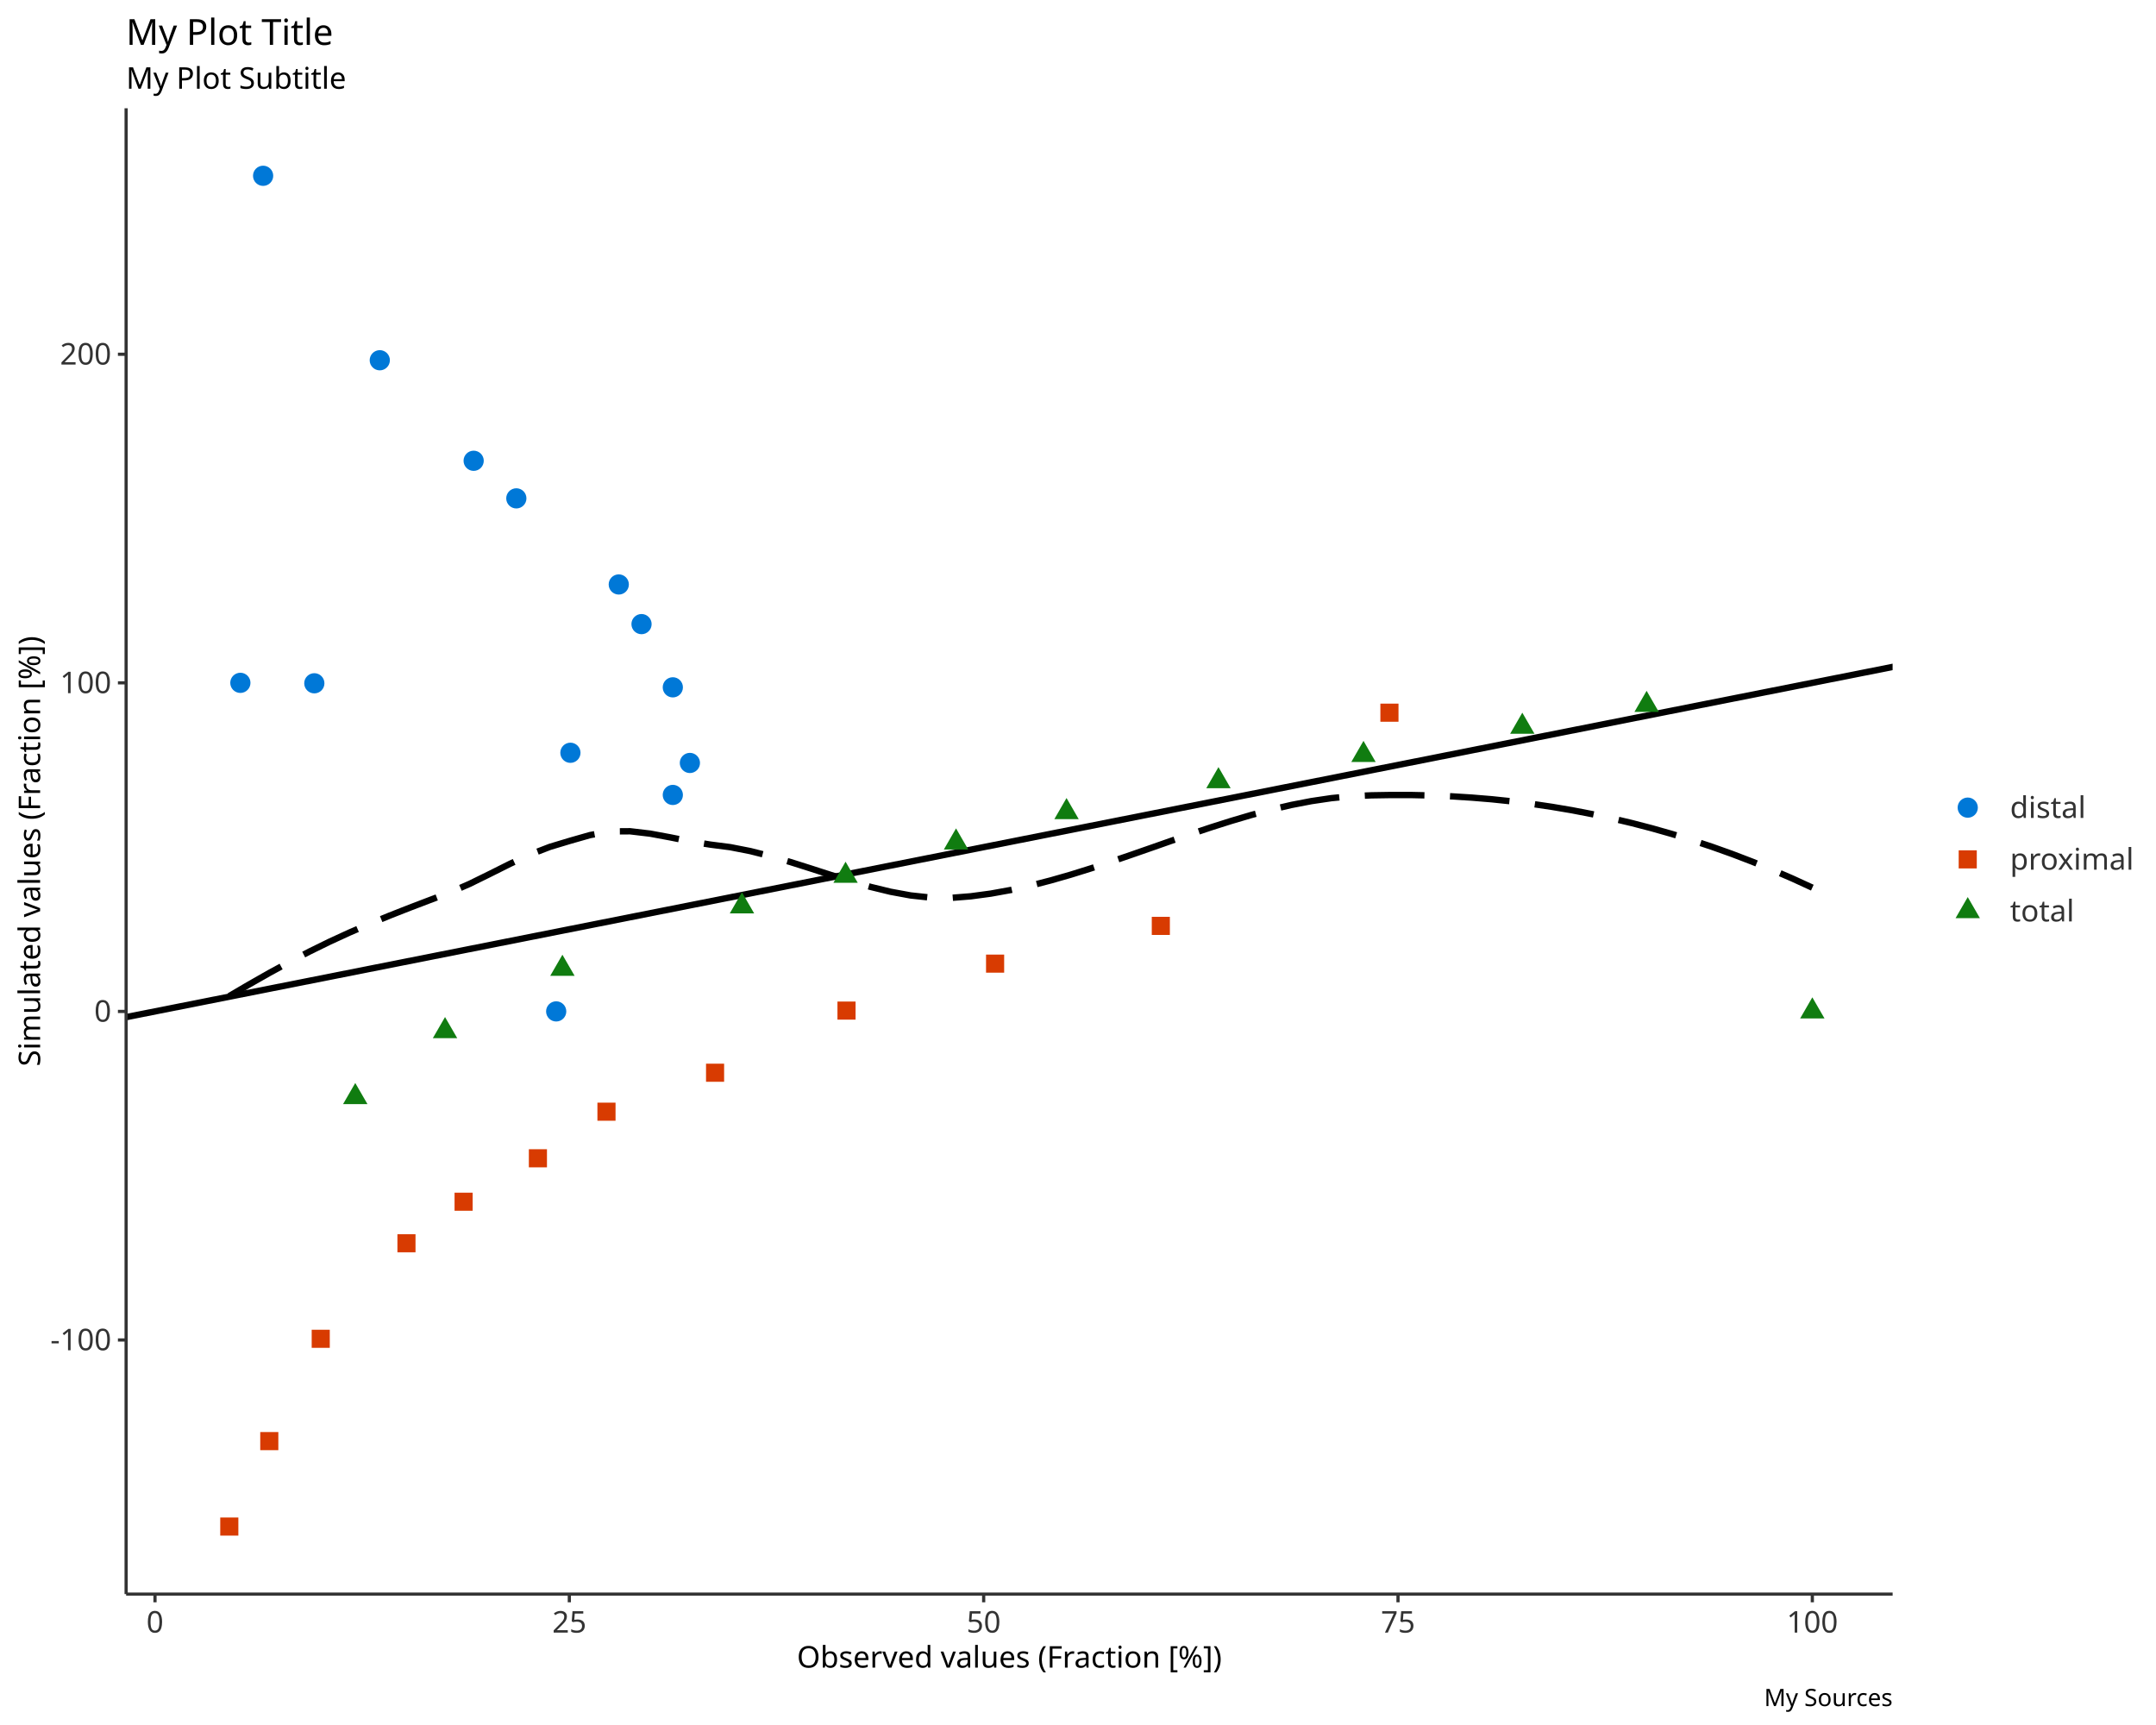
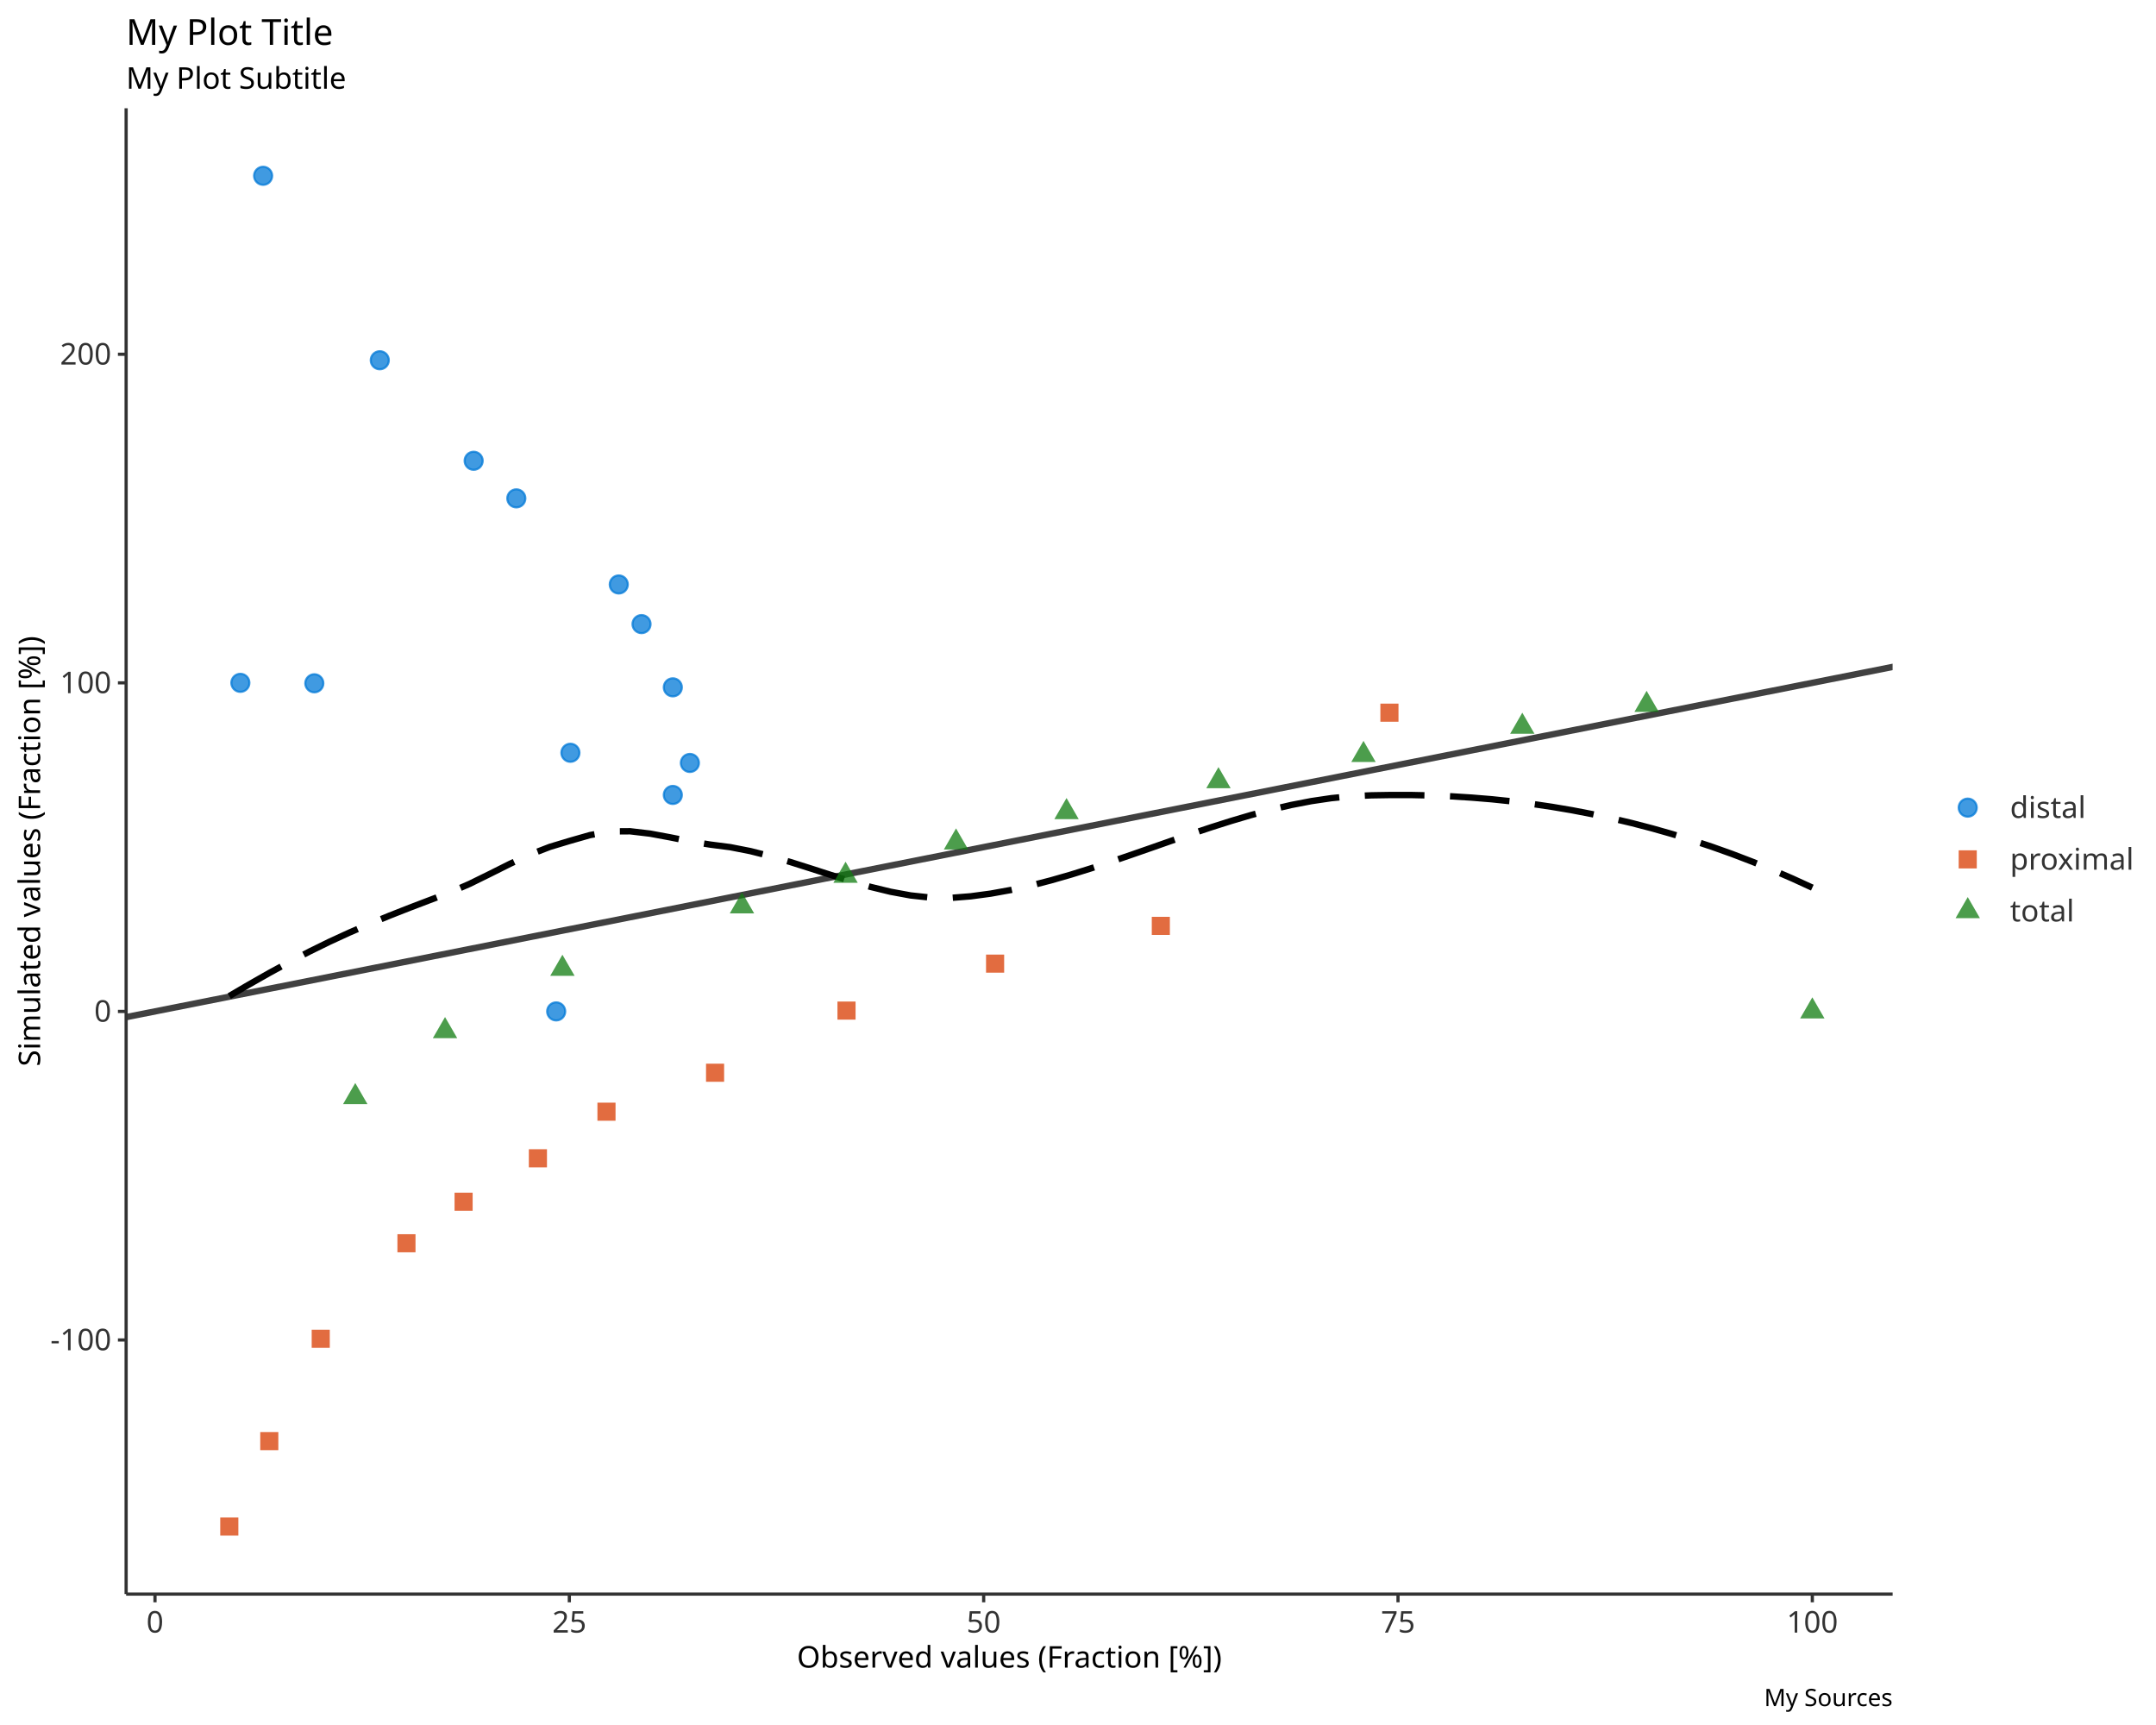
<svg xmlns="http://www.w3.org/2000/svg" class="svglite" data-engine-version="2.0" width="720.00pt" height="576.00pt" viewBox="0 0 720.00 576.00">
  <defs>
    <style type="text/css">
    .svglite line, .svglite polyline, .svglite polygon, .svglite path, .svglite rect, .svglite circle {
      fill: none;
      stroke: #000000;
      stroke-linecap: round;
      stroke-linejoin: round;
      stroke-miterlimit: 10.00;
    }
  </style>
  </defs>
  <rect width="100%" height="100%" style="stroke: none; fill: #FFFFFF;" />
  <defs>
    <clipPath id="cpMC4wMHw3MjAuMDB8MC4wMHw1NzYuMDA=">
      <rect x="0.00" y="0.00" width="720.00" height="576.00" />
    </clipPath>
  </defs>
  <g clip-path="url(#cpMC4wMHw3MjAuMDB8MC4wMHw1NzYuMDA=)">
    <rect x="0.00" y="0.00" width="720.00" height="576.00" style="stroke-width: 1.07; stroke: none; fill: #FFFFFF;" />
  </g>
  <defs>
    <clipPath id="cpNDIuMTJ8NjMyLjA1fDM2LjE1fDUzMi4yOQ==">
      <rect x="42.12" y="36.15" width="589.92" height="496.14" />
    </clipPath>
  </defs>
  <g clip-path="url(#cpNDIuMTJ8NjMyLjA1fDM2LjE1fDUzMi4yOQ==)">
    <rect x="42.12" y="36.15" width="589.92" height="496.14" style="stroke-width: 1.07; stroke: none; fill: #FFFFFF;" />
    <polyline points="42.12,502.29 632.05,502.29 " style="stroke-width: 0.53; stroke: #FFFFFF; stroke-linecap: butt;" />
    <polyline points="42.12,392.58 632.05,392.58 " style="stroke-width: 0.53; stroke: #FFFFFF; stroke-linecap: butt;" />
    <polyline points="42.12,282.86 632.05,282.86 " style="stroke-width: 0.53; stroke: #FFFFFF; stroke-linecap: butt;" />
    <polyline points="42.12,173.15 632.05,173.15 " style="stroke-width: 0.53; stroke: #FFFFFF; stroke-linecap: butt;" />
    <polyline points="42.12,63.44 632.05,63.44 " style="stroke-width: 0.53; stroke: #FFFFFF; stroke-linecap: butt;" />
    <polyline points="120.95,532.29 120.95,36.15 " style="stroke-width: 0.53; stroke: #FFFFFF; stroke-linecap: butt;" />
    <polyline points="259.31,532.29 259.31,36.15 " style="stroke-width: 0.53; stroke: #FFFFFF; stroke-linecap: butt;" />
    <polyline points="397.68,532.29 397.68,36.15 " style="stroke-width: 0.53; stroke: #FFFFFF; stroke-linecap: butt;" />
    <polyline points="536.05,532.29 536.05,36.15 " style="stroke-width: 0.53; stroke: #FFFFFF; stroke-linecap: butt;" />
  </g>
  <g clip-path="url(#cpMC4wMHw3MjAuMDB8MC4wMHw1NzYuMDA=)">
</g>
  <g clip-path="url(#cpNDIuMTJ8NjMyLjA1fDM2LjE1fDUzMi4yOQ==)">
</g>
  <g clip-path="url(#cpMC4wMHw3MjAuMDB8MC4wMHw1NzYuMDA=)">
</g>
  <g clip-path="url(#cpNDIuMTJ8NjMyLjA1fDM2LjE1fDUzMi4yOQ==)">
</g>
  <g clip-path="url(#cpMC4wMHw3MjAuMDB8MC4wMHw1NzYuMDA=)">
</g>
  <g clip-path="url(#cpNDIuMTJ8NjMyLjA1fDM2LjE1fDUzMi4yOQ==)">
</g>
  <g clip-path="url(#cpMC4wMHw3MjAuMDB8MC4wMHw1NzYuMDA=)">
</g>
  <g clip-path="url(#cpNDIuMTJ8NjMyLjA1fDM2LjE1fDUzMi4yOQ==)">
</g>
  <g clip-path="url(#cpMC4wMHw3MjAuMDB8MC4wMHw1NzYuMDA=)">
</g>
  <g clip-path="url(#cpNDIuMTJ8NjMyLjA1fDM2LjE1fDUzMi4yOQ==)">
</g>
  <g clip-path="url(#cpMC4wMHw3MjAuMDB8MC4wMHw1NzYuMDA=)">
</g>
  <g clip-path="url(#cpNDIuMTJ8NjMyLjA1fDM2LjE1fDUzMi4yOQ==)">
</g>
  <g clip-path="url(#cpMC4wMHw3MjAuMDB8MC4wMHw1NzYuMDA=)">
</g>
  <g clip-path="url(#cpNDIuMTJ8NjMyLjA1fDM2LjE1fDUzMi4yOQ==)">
</g>
  <g clip-path="url(#cpMC4wMHw3MjAuMDB8MC4wMHw1NzYuMDA=)">
</g>
  <g clip-path="url(#cpNDIuMTJ8NjMyLjA1fDM2LjE1fDUzMi4yOQ==)">
</g>
  <g clip-path="url(#cpMC4wMHw3MjAuMDB8MC4wMHw1NzYuMDA=)">
</g>
  <g clip-path="url(#cpNDIuMTJ8NjMyLjA1fDM2LjE1fDUzMi4yOQ==)">
</g>
  <g clip-path="url(#cpMC4wMHw3MjAuMDB8MC4wMHw1NzYuMDA=)">
</g>
  <g clip-path="url(#cpNDIuMTJ8NjMyLjA1fDM2LjE1fDUzMi4yOQ==)">
</g>
  <g clip-path="url(#cpMC4wMHw3MjAuMDB8MC4wMHw1NzYuMDA=)">
</g>
  <g clip-path="url(#cpNDIuMTJ8NjMyLjA1fDM2LjE1fDUzMi4yOQ==)">
</g>
  <g clip-path="url(#cpMC4wMHw3MjAuMDB8MC4wMHw1NzYuMDA=)">
</g>
  <g clip-path="url(#cpNDIuMTJ8NjMyLjA1fDM2LjE1fDUzMi4yOQ==)">
</g>
  <g clip-path="url(#cpMC4wMHw3MjAuMDB8MC4wMHw1NzYuMDA=)">
</g>
  <g clip-path="url(#cpNDIuMTJ8NjMyLjA1fDM2LjE1fDUzMi4yOQ==)">
</g>
  <g clip-path="url(#cpMC4wMHw3MjAuMDB8MC4wMHw1NzYuMDA=)">
</g>
  <g clip-path="url(#cpNDIuMTJ8NjMyLjA1fDM2LjE1fDUzMi4yOQ==)">
</g>
  <g clip-path="url(#cpMC4wMHw3MjAuMDB8MC4wMHw1NzYuMDA=)">
</g>
  <g clip-path="url(#cpNDIuMTJ8NjMyLjA1fDM2LjE1fDUzMi4yOQ==)">
</g>
  <g clip-path="url(#cpMC4wMHw3MjAuMDB8MC4wMHw1NzYuMDA=)">
</g>
  <g clip-path="url(#cpNDIuMTJ8NjMyLjA1fDM2LjE1fDUzMi4yOQ==)">
-     <line x1="-547.80" y1="456.57" x2="1221.97" y2="105.75" style="stroke-width: 2.13; stroke-linecap: butt;" />
+     <line x1="-547.80" y1="456.57" x2="1221.97" y2="105.75" style="stroke-width: 2.13; stroke: #000000; stroke-opacity: 0.75; stroke-linecap: butt;" />
    <polyline points="76.57,332.60 83.27,328.67 89.96,324.87 96.65,321.23 103.34,317.74 110.03,314.46 116.73,311.38 123.42,308.49 130.11,305.74 136.80,303.11 143.49,300.56 150.18,298.04 156.88,295.11 163.57,291.82 170.26,288.47 176.95,285.36 183.64,282.78 190.34,280.76 197.03,278.85 203.72,277.62 210.41,277.57 217.10,278.36 223.80,279.60 230.49,280.94 237.18,282.02 243.87,282.88 250.56,284.19 257.26,285.88 263.95,287.84 270.64,289.96 277.33,292.12 284.02,294.22 290.71,296.14 297.41,297.77 304.10,299.00 310.79,299.72 317.48,299.82 324.17,299.29 330.87,298.39 337.56,297.18 344.25,295.70 350.94,293.97 357.63,292.05 364.33,289.96 371.02,287.75 377.71,285.46 384.40,283.13 391.09,280.78 397.79,278.48 404.48,276.24 411.17,274.12 417.86,272.14 424.55,270.35 431.24,268.79 437.94,267.50 444.63,266.51 451.32,265.86 458.01,265.57 464.70,265.46 471.40,265.47 478.09,265.62 484.78,265.91 491.47,266.33 498.16,266.88 504.86,267.58 511.55,268.42 518.24,269.41 524.93,270.54 531.62,271.83 538.32,273.26 545.01,274.85 551.70,276.59 558.39,278.49 565.08,280.55 571.77,282.77 578.47,285.16 585.16,287.72 591.85,290.44 598.54,293.33 605.23,296.40 " style="stroke-width: 2.13; stroke-dasharray: 19.92,8.54; stroke-linecap: butt;" />
-     <circle cx="185.74" cy="337.72" r="3.02" style="stroke-width: 0.71; stroke: #0078D7; fill: #0078D7;" />
-     <circle cx="224.69" cy="265.44" r="3.02" style="stroke-width: 0.71; stroke: #0078D7; fill: #0078D7;" />
-     <circle cx="230.39" cy="254.76" r="3.02" style="stroke-width: 0.71; stroke: #0078D7; fill: #0078D7;" />
-     <circle cx="224.69" cy="229.51" r="3.02" style="stroke-width: 0.71; stroke: #0078D7; fill: #0078D7;" />
-     <circle cx="214.24" cy="208.40" r="3.02" style="stroke-width: 0.71; stroke: #0078D7; fill: #0078D7;" />
-     <circle cx="206.64" cy="195.16" r="3.02" style="stroke-width: 0.71; stroke: #0078D7; fill: #0078D7;" />
-     <circle cx="190.49" cy="251.36" r="3.02" style="stroke-width: 0.71; stroke: #0078D7; fill: #0078D7;" />
-     <circle cx="172.43" cy="166.41" r="3.02" style="stroke-width: 0.71; stroke: #0078D7; fill: #0078D7;" />
-     <circle cx="158.18" cy="153.86" r="3.02" style="stroke-width: 0.71; stroke: #0078D7; fill: #0078D7;" />
-     <circle cx="126.83" cy="120.29" r="3.02" style="stroke-width: 0.71; stroke: #0078D7; fill: #0078D7;" />
-     <circle cx="104.97" cy="228.16" r="3.02" style="stroke-width: 0.71; stroke: #0078D7; fill: #0078D7;" />
-     <circle cx="87.87" cy="58.70" r="3.02" style="stroke-width: 0.71; stroke: #0078D7; fill: #0078D7;" />
-     <circle cx="80.27" cy="228.01" r="3.02" style="stroke-width: 0.71; stroke: #0078D7; fill: #0078D7;" />
-     <polygon points="460.98,241.00 467.03,241.00 467.03,234.95 460.98,234.95 " style="stroke-width: 0.71; stroke: none; fill: #D83B01;" />
-     <polygon points="384.64,312.19 390.68,312.19 390.68,306.14 384.64,306.14 " style="stroke-width: 0.71; stroke: none; fill: #D83B01;" />
-     <polygon points="329.29,324.79 335.34,324.79 335.34,318.75 329.29,318.75 " style="stroke-width: 0.71; stroke: none; fill: #D83B01;" />
-     <polygon points="279.67,340.47 285.72,340.47 285.72,334.43 279.67,334.43 " style="stroke-width: 0.71; stroke: none; fill: #D83B01;" />
-     <polygon points="235.78,361.22 241.82,361.22 241.82,355.18 235.78,355.18 " style="stroke-width: 0.71; stroke: none; fill: #D83B01;" />
-     <polygon points="199.51,374.23 205.56,374.23 205.56,368.19 199.51,368.19 " style="stroke-width: 0.71; stroke: none; fill: #D83B01;" />
-     <polygon points="176.61,389.79 182.66,389.79 182.66,383.74 176.61,383.74 " style="stroke-width: 0.71; stroke: none; fill: #D83B01;" />
-     <polygon points="151.80,404.29 157.84,404.29 157.84,398.25 151.80,398.25 " style="stroke-width: 0.71; stroke: none; fill: #D83B01;" />
-     <polygon points="132.72,418.16 138.76,418.16 138.76,412.12 132.72,412.12 " style="stroke-width: 0.71; stroke: none; fill: #D83B01;" />
-     <polygon points="104.09,450.06 110.13,450.06 110.13,444.02 104.09,444.02 " style="stroke-width: 0.71; stroke: none; fill: #D83B01;" />
-     <polygon points="86.91,484.23 92.95,484.23 92.95,478.18 86.91,478.18 " style="stroke-width: 0.71; stroke: none; fill: #D83B01;" />
-     <polygon points="73.55,512.76 79.60,512.76 79.60,506.71 73.55,506.71 " style="stroke-width: 0.71; stroke: none; fill: #D83B01;" />
-     <polygon points="605.23,333.02 609.30,340.07 601.16,340.07 " style="stroke-width: 0.71; stroke: none; fill: #107C10;" />
-     <polygon points="549.89,230.67 553.96,237.72 545.82,237.72 " style="stroke-width: 0.71; stroke: none; fill: #107C10;" />
-     <polygon points="508.38,237.97 512.45,245.02 504.31,245.02 " style="stroke-width: 0.71; stroke: none; fill: #107C10;" />
-     <polygon points="455.34,247.38 459.41,254.43 451.27,254.43 " style="stroke-width: 0.71; stroke: none; fill: #107C10;" />
-     <polygon points="406.91,256.14 410.98,263.19 402.84,263.19 " style="stroke-width: 0.71; stroke: none; fill: #107C10;" />
-     <polygon points="356.17,266.47 360.24,273.52 352.10,273.52 " style="stroke-width: 0.71; stroke: none; fill: #107C10;" />
-     <polygon points="319.27,276.61 323.34,283.66 315.20,283.66 " style="stroke-width: 0.71; stroke: none; fill: #107C10;" />
-     <polygon points="282.38,287.73 286.45,294.78 278.31,294.78 " style="stroke-width: 0.71; stroke: none; fill: #107C10;" />
-     <polygon points="247.78,297.94 251.85,304.99 243.71,304.99 " style="stroke-width: 0.71; stroke: none; fill: #107C10;" />
-     <polygon points="187.82,318.79 191.89,325.84 183.75,325.84 " style="stroke-width: 0.71; stroke: none; fill: #107C10;" />
-     <polygon points="148.62,339.60 152.69,346.65 144.55,346.65 " style="stroke-width: 0.71; stroke: none; fill: #107C10;" />
-     <polygon points="118.64,361.62 122.71,368.67 114.57,368.67 " style="stroke-width: 0.71; stroke: none; fill: #107C10;" />
+     <circle cx="185.74" cy="337.72" r="3.02" style="stroke-width: 0.71; stroke: #0078D7; stroke-opacity: 0.75; fill: #0078D7; fill-opacity: 0.75;" />
+     <circle cx="224.69" cy="265.44" r="3.02" style="stroke-width: 0.71; stroke: #0078D7; stroke-opacity: 0.75; fill: #0078D7; fill-opacity: 0.75;" />
+     <circle cx="230.39" cy="254.76" r="3.02" style="stroke-width: 0.71; stroke: #0078D7; stroke-opacity: 0.75; fill: #0078D7; fill-opacity: 0.75;" />
+     <circle cx="224.69" cy="229.51" r="3.02" style="stroke-width: 0.71; stroke: #0078D7; stroke-opacity: 0.75; fill: #0078D7; fill-opacity: 0.75;" />
+     <circle cx="214.24" cy="208.40" r="3.02" style="stroke-width: 0.71; stroke: #0078D7; stroke-opacity: 0.75; fill: #0078D7; fill-opacity: 0.75;" />
+     <circle cx="206.64" cy="195.16" r="3.02" style="stroke-width: 0.71; stroke: #0078D7; stroke-opacity: 0.75; fill: #0078D7; fill-opacity: 0.75;" />
+     <circle cx="190.49" cy="251.36" r="3.02" style="stroke-width: 0.71; stroke: #0078D7; stroke-opacity: 0.75; fill: #0078D7; fill-opacity: 0.75;" />
+     <circle cx="172.43" cy="166.41" r="3.02" style="stroke-width: 0.71; stroke: #0078D7; stroke-opacity: 0.75; fill: #0078D7; fill-opacity: 0.75;" />
+     <circle cx="158.18" cy="153.86" r="3.02" style="stroke-width: 0.71; stroke: #0078D7; stroke-opacity: 0.75; fill: #0078D7; fill-opacity: 0.75;" />
+     <circle cx="126.83" cy="120.29" r="3.02" style="stroke-width: 0.71; stroke: #0078D7; stroke-opacity: 0.75; fill: #0078D7; fill-opacity: 0.75;" />
+     <circle cx="104.97" cy="228.16" r="3.02" style="stroke-width: 0.71; stroke: #0078D7; stroke-opacity: 0.75; fill: #0078D7; fill-opacity: 0.75;" />
+     <circle cx="87.87" cy="58.70" r="3.02" style="stroke-width: 0.71; stroke: #0078D7; stroke-opacity: 0.75; fill: #0078D7; fill-opacity: 0.75;" />
+     <circle cx="80.27" cy="228.01" r="3.02" style="stroke-width: 0.71; stroke: #0078D7; stroke-opacity: 0.75; fill: #0078D7; fill-opacity: 0.75;" />
+     <polygon points="460.98,241.00 467.03,241.00 467.03,234.95 460.98,234.95 " style="stroke-width: 0.71; stroke: none; fill: #D83B01; fill-opacity: 0.75;" />
+     <polygon points="384.64,312.19 390.68,312.19 390.68,306.14 384.64,306.14 " style="stroke-width: 0.71; stroke: none; fill: #D83B01; fill-opacity: 0.75;" />
+     <polygon points="329.29,324.79 335.34,324.79 335.34,318.75 329.29,318.75 " style="stroke-width: 0.71; stroke: none; fill: #D83B01; fill-opacity: 0.75;" />
+     <polygon points="279.67,340.47 285.72,340.47 285.72,334.43 279.67,334.43 " style="stroke-width: 0.71; stroke: none; fill: #D83B01; fill-opacity: 0.75;" />
+     <polygon points="235.78,361.22 241.82,361.22 241.82,355.18 235.78,355.18 " style="stroke-width: 0.71; stroke: none; fill: #D83B01; fill-opacity: 0.75;" />
+     <polygon points="199.51,374.23 205.56,374.23 205.56,368.19 199.51,368.19 " style="stroke-width: 0.71; stroke: none; fill: #D83B01; fill-opacity: 0.75;" />
+     <polygon points="176.61,389.79 182.66,389.79 182.66,383.74 176.61,383.74 " style="stroke-width: 0.71; stroke: none; fill: #D83B01; fill-opacity: 0.75;" />
+     <polygon points="151.80,404.29 157.84,404.29 157.84,398.25 151.80,398.25 " style="stroke-width: 0.71; stroke: none; fill: #D83B01; fill-opacity: 0.75;" />
+     <polygon points="132.72,418.16 138.76,418.16 138.76,412.12 132.72,412.12 " style="stroke-width: 0.71; stroke: none; fill: #D83B01; fill-opacity: 0.75;" />
+     <polygon points="104.09,450.06 110.13,450.06 110.13,444.02 104.09,444.02 " style="stroke-width: 0.71; stroke: none; fill: #D83B01; fill-opacity: 0.75;" />
+     <polygon points="86.91,484.23 92.95,484.23 92.95,478.18 86.91,478.18 " style="stroke-width: 0.71; stroke: none; fill: #D83B01; fill-opacity: 0.75;" />
+     <polygon points="73.55,512.76 79.60,512.76 79.60,506.71 73.55,506.71 " style="stroke-width: 0.71; stroke: none; fill: #D83B01; fill-opacity: 0.75;" />
+     <polygon points="605.23,333.02 609.30,340.07 601.16,340.07 " style="stroke-width: 0.71; stroke: none; fill: #107C10; fill-opacity: 0.75;" />
+     <polygon points="549.89,230.67 553.96,237.72 545.82,237.72 " style="stroke-width: 0.71; stroke: none; fill: #107C10; fill-opacity: 0.75;" />
+     <polygon points="508.38,237.97 512.45,245.02 504.31,245.02 " style="stroke-width: 0.71; stroke: none; fill: #107C10; fill-opacity: 0.75;" />
+     <polygon points="455.34,247.38 459.41,254.43 451.27,254.43 " style="stroke-width: 0.71; stroke: none; fill: #107C10; fill-opacity: 0.75;" />
+     <polygon points="406.91,256.14 410.98,263.19 402.84,263.19 " style="stroke-width: 0.71; stroke: none; fill: #107C10; fill-opacity: 0.75;" />
+     <polygon points="356.17,266.47 360.24,273.52 352.10,273.52 " style="stroke-width: 0.71; stroke: none; fill: #107C10; fill-opacity: 0.75;" />
+     <polygon points="319.27,276.61 323.34,283.66 315.20,283.66 " style="stroke-width: 0.71; stroke: none; fill: #107C10; fill-opacity: 0.75;" />
+     <polygon points="282.38,287.73 286.45,294.78 278.31,294.78 " style="stroke-width: 0.71; stroke: none; fill: #107C10; fill-opacity: 0.75;" />
+     <polygon points="247.78,297.94 251.85,304.99 243.71,304.99 " style="stroke-width: 0.71; stroke: none; fill: #107C10; fill-opacity: 0.75;" />
+     <polygon points="187.82,318.79 191.89,325.84 183.75,325.84 " style="stroke-width: 0.71; stroke: none; fill: #107C10; fill-opacity: 0.75;" />
+     <polygon points="148.62,339.60 152.69,346.65 144.55,346.65 " style="stroke-width: 0.71; stroke: none; fill: #107C10; fill-opacity: 0.75;" />
+     <polygon points="118.64,361.62 122.71,368.67 114.57,368.67 " style="stroke-width: 0.71; stroke: none; fill: #107C10; fill-opacity: 0.75;" />
  </g>
  <g clip-path="url(#cpMC4wMHw3MjAuMDB8MC4wMHw1NzYuMDA=)">
    <polyline points="42.12,532.29 42.12,36.15 " style="stroke-width: 1.07; stroke: #333333; stroke-linecap: butt;" />
    <text x="37.19" y="450.87" text-anchor="end" style="font-size: 10.00px; fill: #333333; font-family: sans;" textLength="20.02px" lengthAdjust="spacingAndGlyphs">-100</text>
    <text x="37.19" y="341.16" text-anchor="end" style="font-size: 10.00px; fill: #333333; font-family: sans;" textLength="5.56px" lengthAdjust="spacingAndGlyphs">0</text>
    <text x="37.19" y="231.45" text-anchor="end" style="font-size: 10.00px; fill: #333333; font-family: sans;" textLength="16.69px" lengthAdjust="spacingAndGlyphs">100</text>
    <text x="37.19" y="121.73" text-anchor="end" style="font-size: 10.00px; fill: #333333; font-family: sans;" textLength="16.69px" lengthAdjust="spacingAndGlyphs">200</text>
    <polyline points="39.38,447.43 42.12,447.43 " style="stroke-width: 1.07; stroke: #333333; stroke-linecap: butt;" />
    <polyline points="39.38,337.72 42.12,337.72 " style="stroke-width: 1.07; stroke: #333333; stroke-linecap: butt;" />
    <polyline points="39.38,228.01 42.12,228.01 " style="stroke-width: 1.07; stroke: #333333; stroke-linecap: butt;" />
    <polyline points="39.38,118.29 42.12,118.29 " style="stroke-width: 1.07; stroke: #333333; stroke-linecap: butt;" />
    <polyline points="42.12,532.29 632.05,532.29 " style="stroke-width: 1.07; stroke: #333333; stroke-linecap: butt;" />
    <polyline points="51.76,535.03 51.76,532.29 " style="stroke-width: 1.07; stroke: #333333; stroke-linecap: butt;" />
    <polyline points="190.13,535.03 190.13,532.29 " style="stroke-width: 1.07; stroke: #333333; stroke-linecap: butt;" />
    <polyline points="328.50,535.03 328.50,532.29 " style="stroke-width: 1.07; stroke: #333333; stroke-linecap: butt;" />
    <polyline points="466.87,535.03 466.87,532.29 " style="stroke-width: 1.07; stroke: #333333; stroke-linecap: butt;" />
    <polyline points="605.23,535.03 605.23,532.29 " style="stroke-width: 1.07; stroke: #333333; stroke-linecap: butt;" />
    <text x="51.76" y="545.14" text-anchor="middle" style="font-size: 10.00px; fill: #333333; font-family: sans;" textLength="5.56px" lengthAdjust="spacingAndGlyphs">0</text>
    <text x="190.13" y="545.14" text-anchor="middle" style="font-size: 10.00px; fill: #333333; font-family: sans;" textLength="11.12px" lengthAdjust="spacingAndGlyphs">25</text>
    <text x="328.50" y="545.14" text-anchor="middle" style="font-size: 10.00px; fill: #333333; font-family: sans;" textLength="11.12px" lengthAdjust="spacingAndGlyphs">50</text>
    <text x="466.87" y="545.14" text-anchor="middle" style="font-size: 10.00px; fill: #333333; font-family: sans;" textLength="11.12px" lengthAdjust="spacingAndGlyphs">75</text>
    <text x="605.23" y="545.14" text-anchor="middle" style="font-size: 10.00px; fill: #333333; font-family: sans;" textLength="16.69px" lengthAdjust="spacingAndGlyphs">100</text>
    <text x="337.09" y="556.84" text-anchor="middle" style="font-size: 10.00px; font-family: sans;" textLength="137.85px" lengthAdjust="spacingAndGlyphs">Observed values (Fraction [%])</text>
    <text transform="translate(13.40,284.22) rotate(-90)" text-anchor="middle" style="font-size: 10.00px; font-family: sans;" textLength="138.95px" lengthAdjust="spacingAndGlyphs">Simulated values (Fraction [%])</text>
    <rect x="643.01" y="250.08" width="71.51" height="68.28" style="stroke-width: 1.07; stroke: none; fill: #FFFFFF;" />
    <rect x="648.49" y="261.04" width="17.28" height="17.28" style="stroke-width: 1.07; stroke: none; fill: #FFFFFF;" />
-     <circle cx="657.13" cy="269.68" r="3.02" style="stroke-width: 0.71; stroke: #0078D7; fill: #0078D7;" />
+     <circle cx="657.13" cy="269.68" r="3.02" style="stroke-width: 0.71; stroke: #0078D7; stroke-opacity: 0.75; fill: #0078D7; fill-opacity: 0.75;" />
    <rect x="648.49" y="278.32" width="17.28" height="17.28" style="stroke-width: 1.07; stroke: none; fill: #FFFFFF;" />
-     <polygon points="654.11,289.98 660.15,289.98 660.15,283.93 654.11,283.93 " style="stroke-width: 0.71; stroke: none; fill: #D83B01;" />
+     <polygon points="654.11,289.98 660.15,289.98 660.15,283.93 654.11,283.93 " style="stroke-width: 0.71; stroke: none; fill: #D83B01; fill-opacity: 0.75;" />
    <rect x="648.49" y="295.60" width="17.28" height="17.28" style="stroke-width: 1.07; stroke: none; fill: #FFFFFF;" />
-     <polygon points="657.13,299.54 661.20,306.59 653.06,306.59 " style="stroke-width: 0.71; stroke: none; fill: #107C10;" />
+     <polygon points="657.13,299.54 661.20,306.59 653.06,306.59 " style="stroke-width: 0.71; stroke: none; fill: #107C10; fill-opacity: 0.75;" />
    <text x="671.25" y="273.12" style="font-size: 10.00px; fill: #333333; font-family: sans;" textLength="23.35px" lengthAdjust="spacingAndGlyphs">distal</text>
    <text x="671.25" y="290.40" style="font-size: 10.00px; fill: #333333; font-family: sans;" textLength="37.79px" lengthAdjust="spacingAndGlyphs">proximal</text>
    <text x="671.25" y="307.68" style="font-size: 10.00px; fill: #333333; font-family: sans;" textLength="18.90px" lengthAdjust="spacingAndGlyphs">total</text>
    <text x="42.12" y="29.63" style="font-size: 10.00px; font-family: sans;" textLength="69.48px" lengthAdjust="spacingAndGlyphs">My Plot Subtitle</text>
    <text x="42.12" y="14.98" style="font-size: 12.00px; font-family: sans;" textLength="66.02px" lengthAdjust="spacingAndGlyphs">My Plot Title</text>
    <text x="632.05" y="569.69" text-anchor="end" style="font-size: 8.00px; font-family: sans;" textLength="42.25px" lengthAdjust="spacingAndGlyphs">My Sources</text>
  </g>
</svg>
